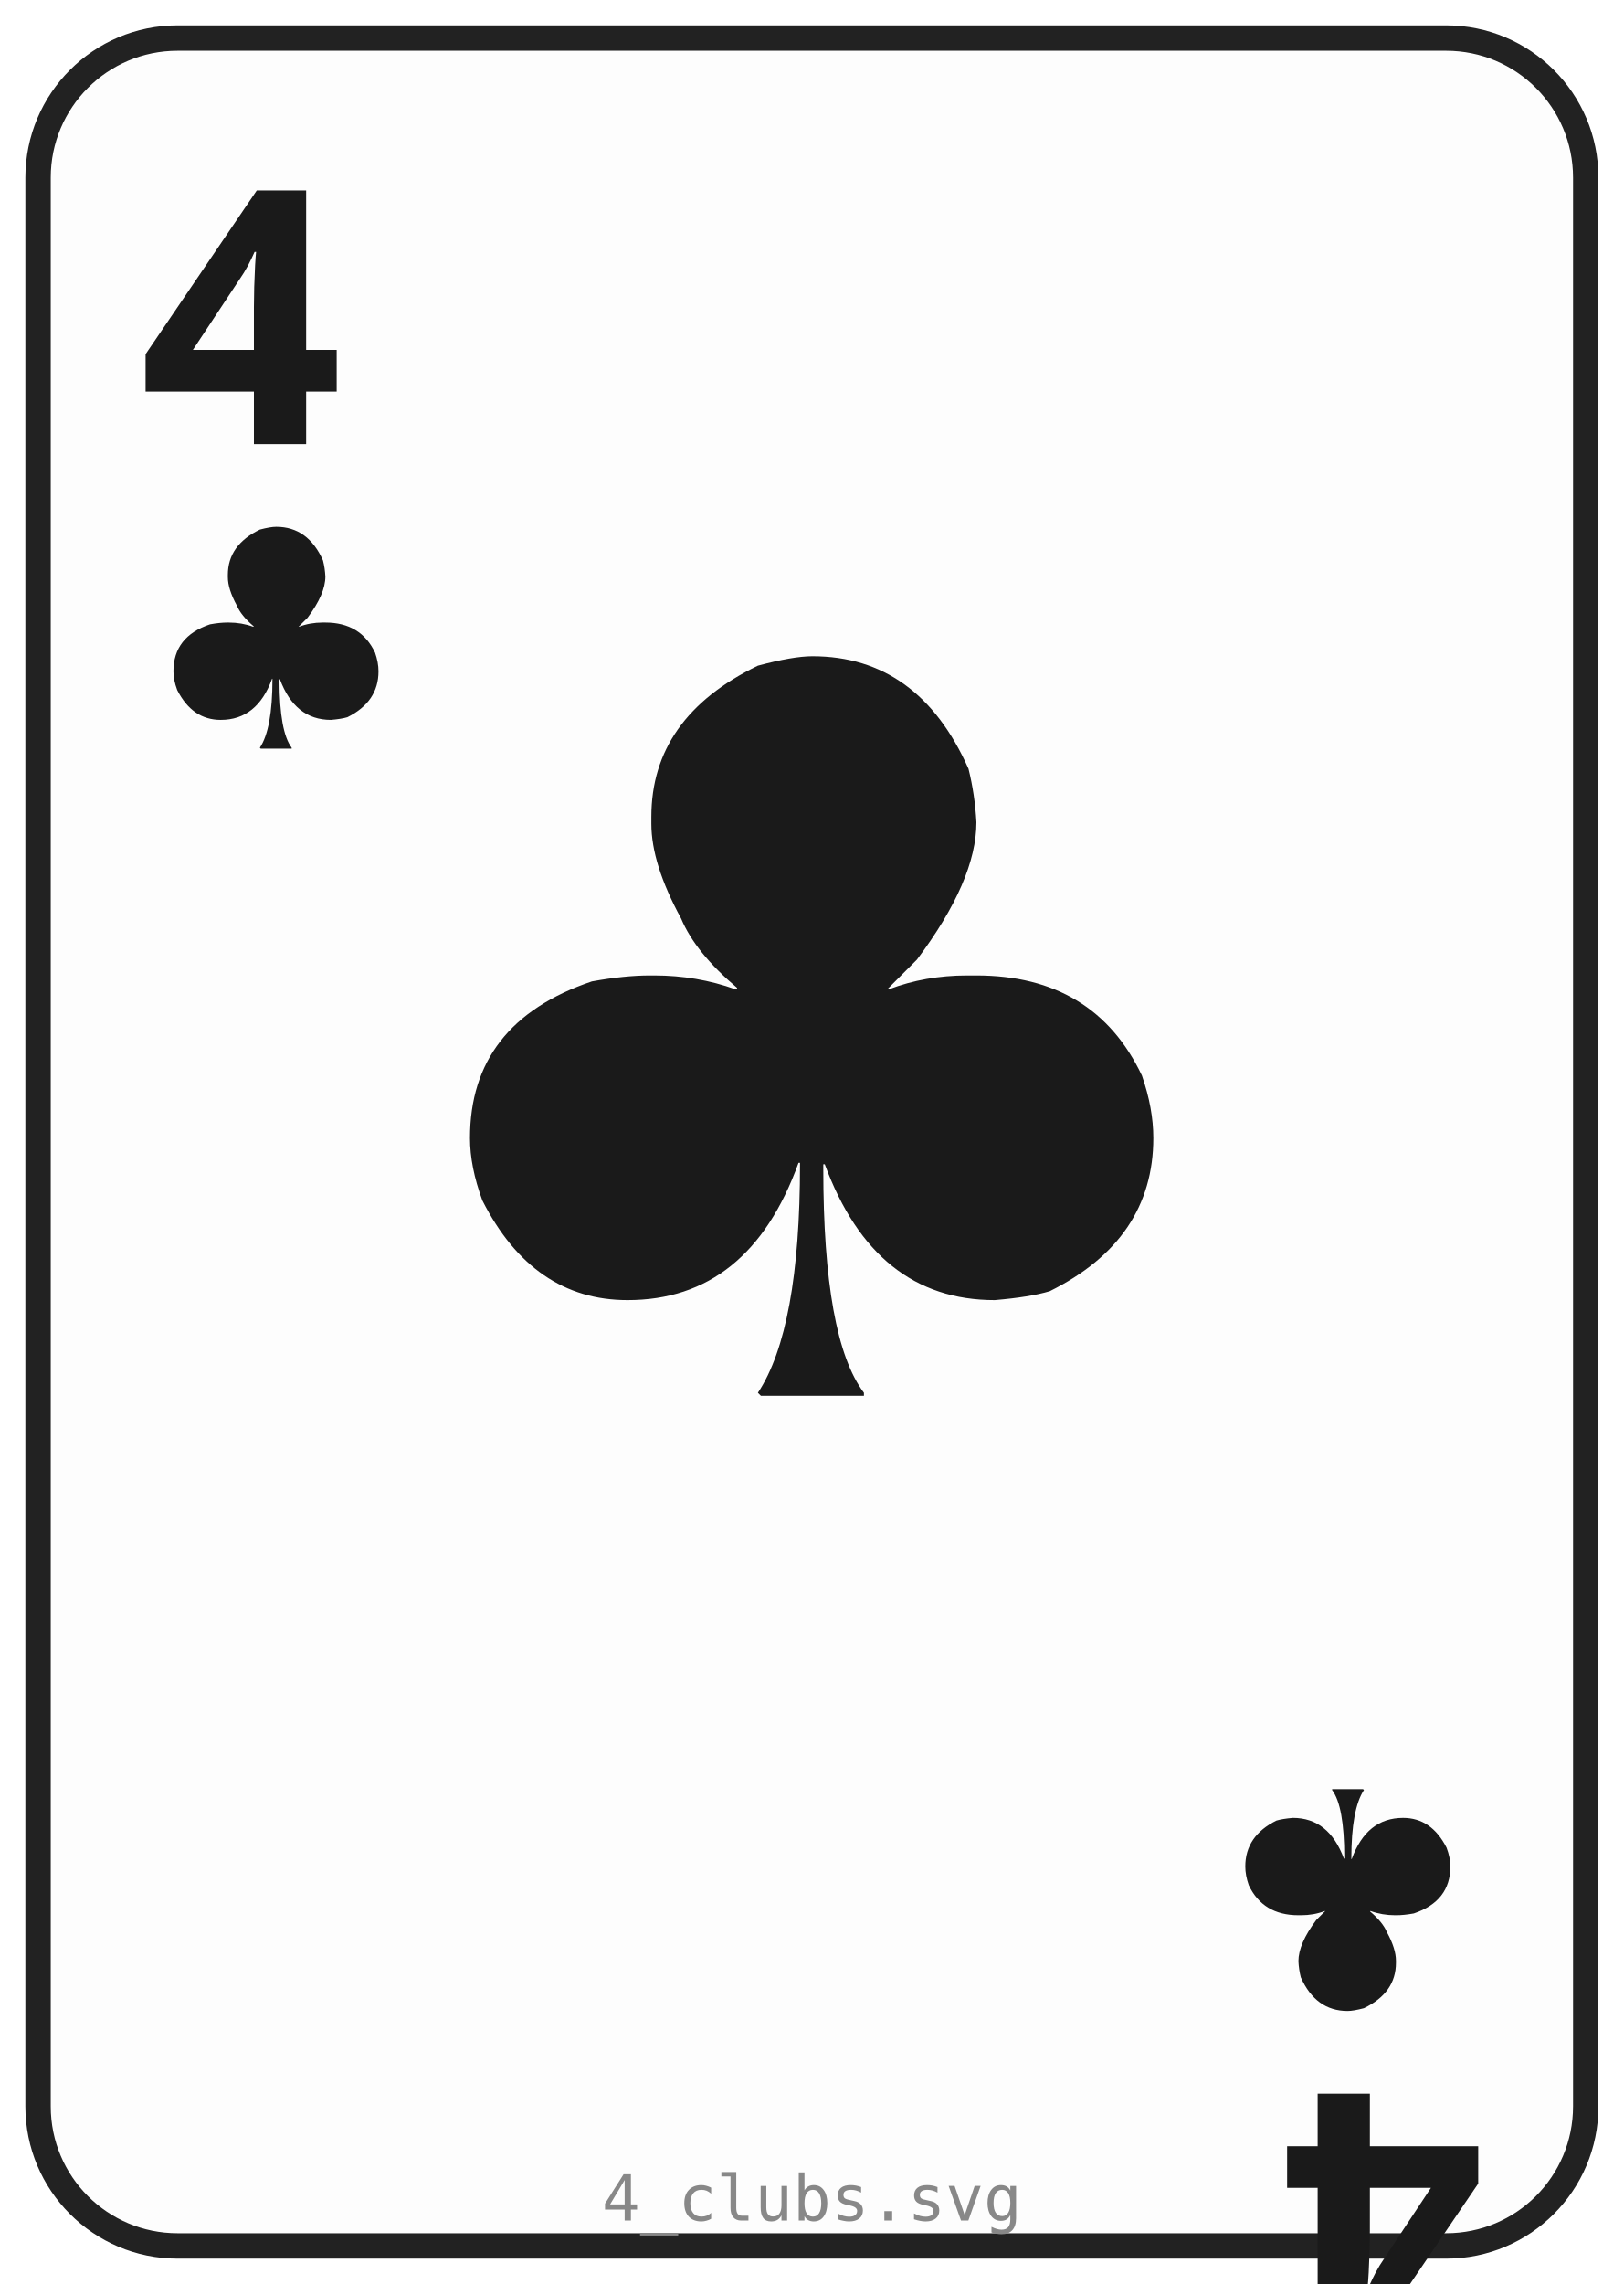
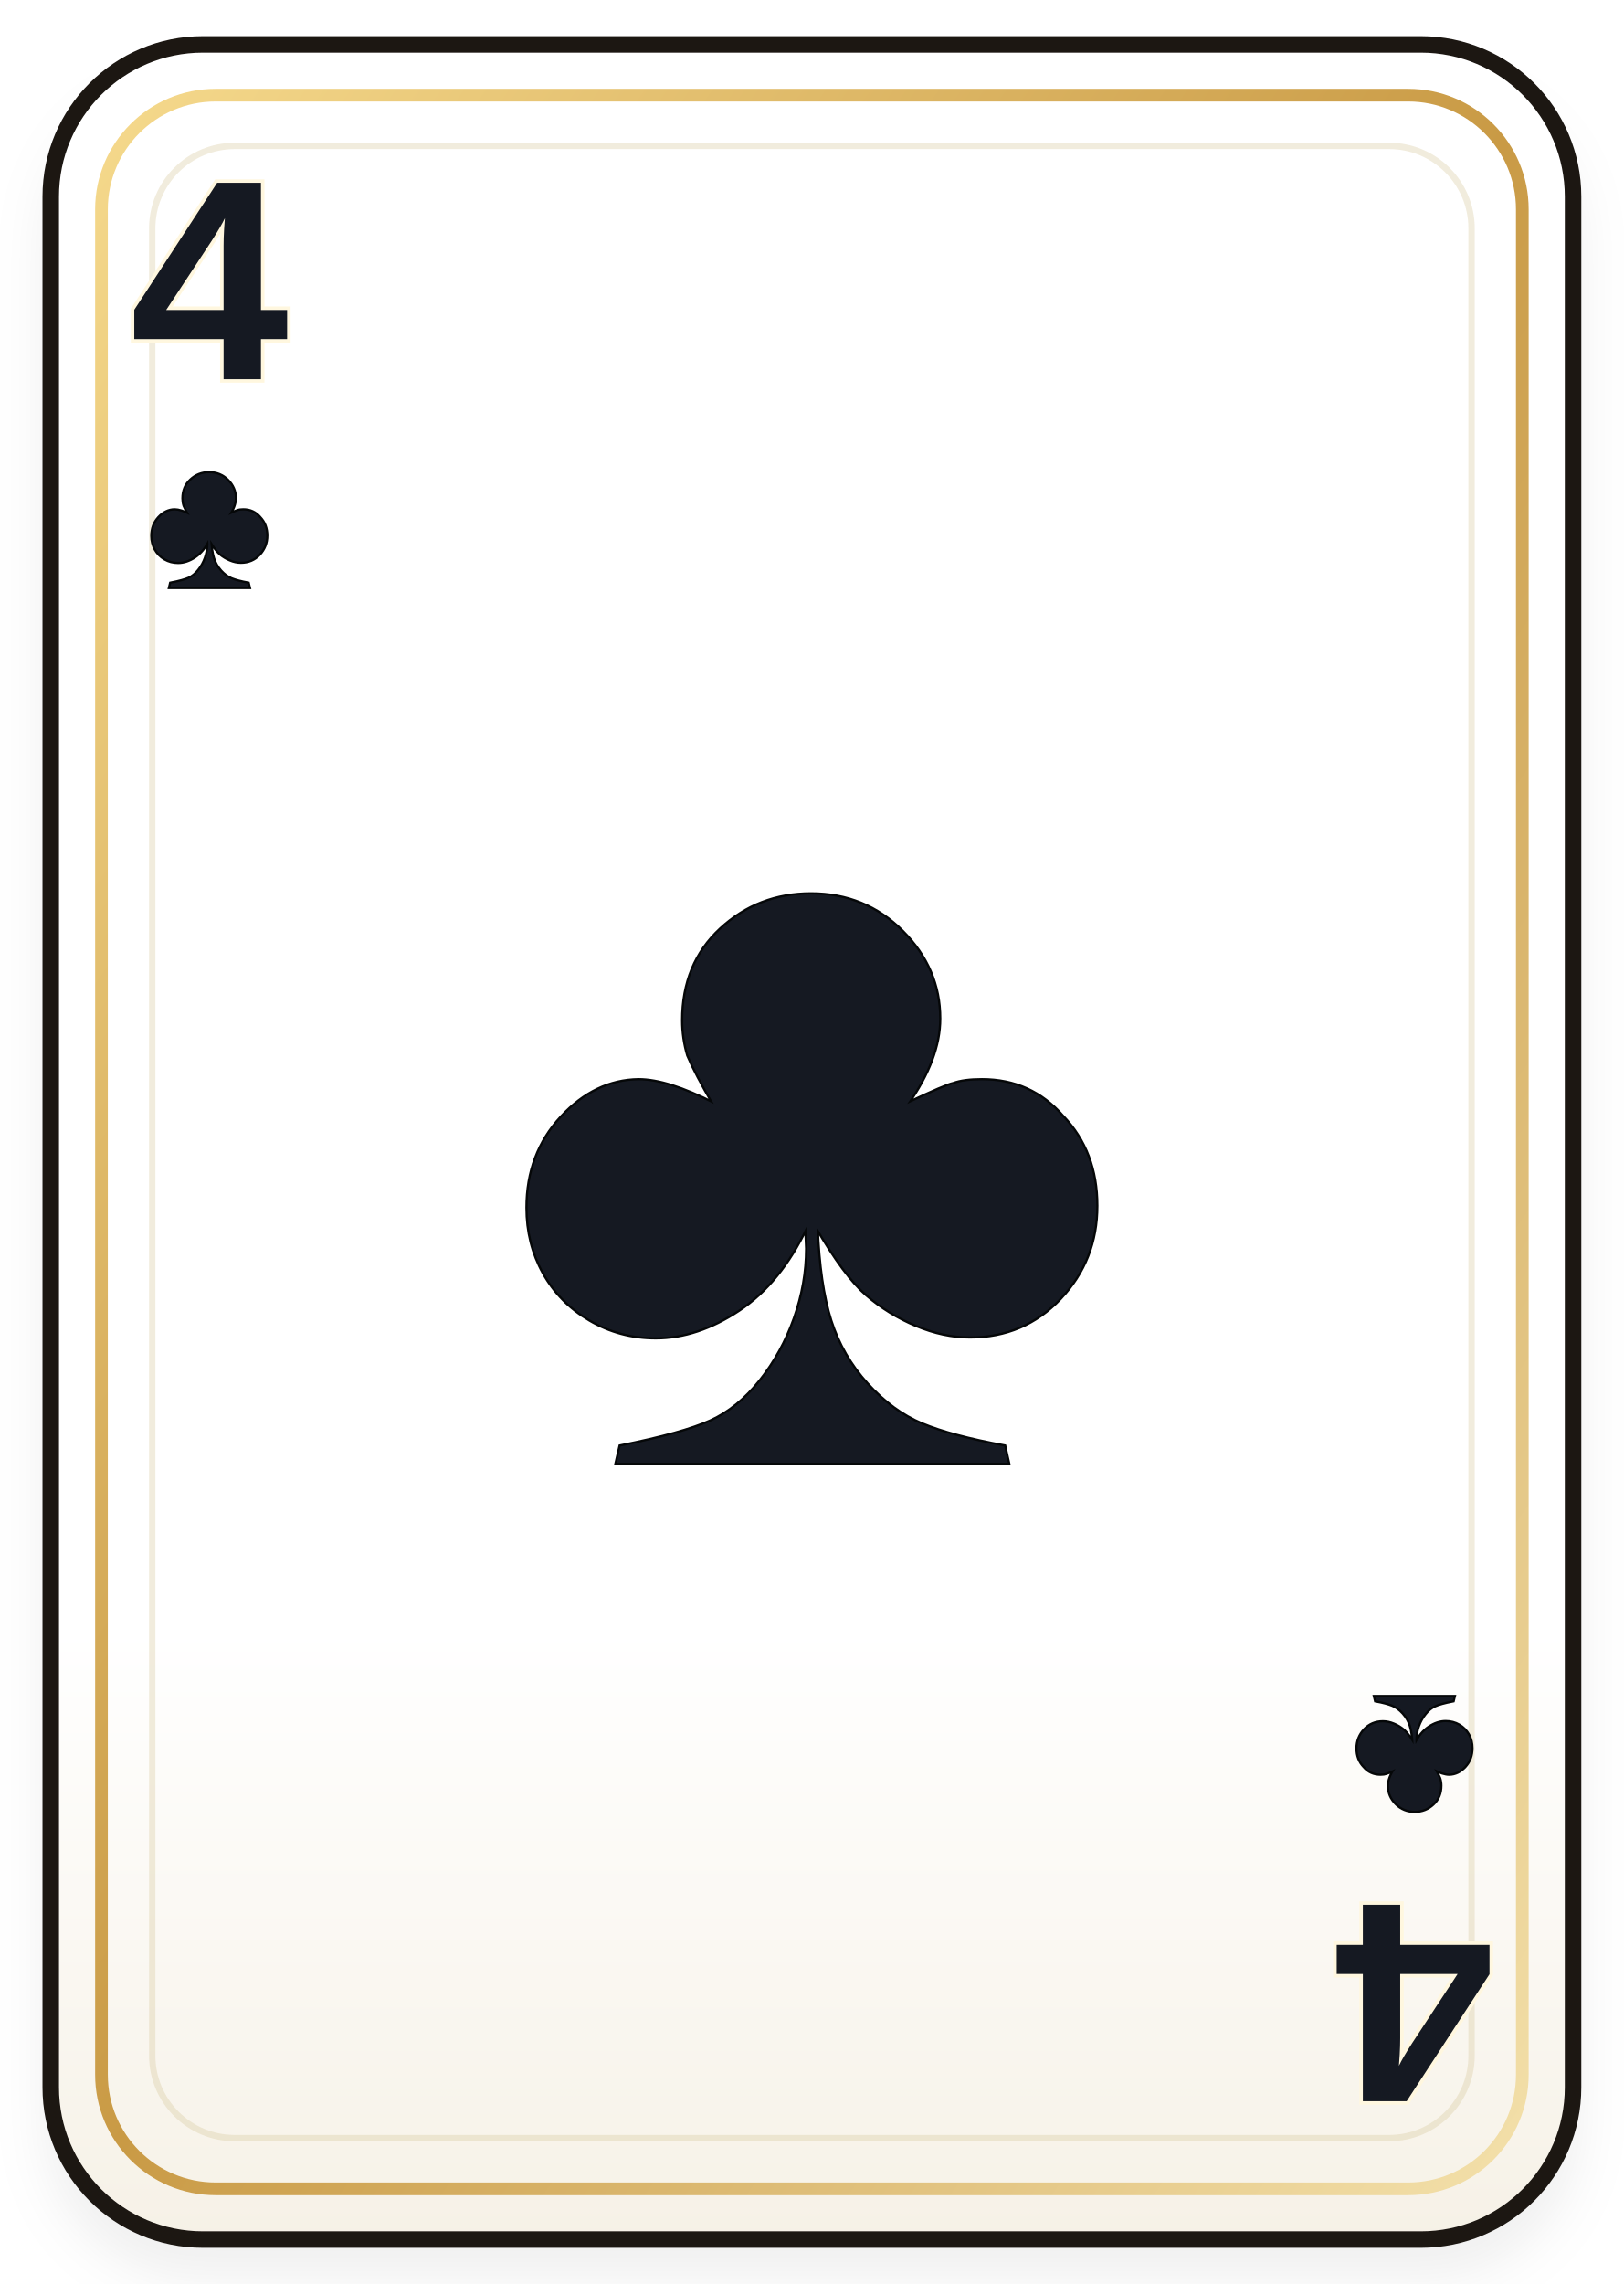
<svg xmlns="http://www.w3.org/2000/svg" viewBox="0 0 256 360" width="256" height="360">
-   <rect x="6" y="6" width="244" height="348" rx="22" ry="22" fill="#fdfdfd" stroke="#222" stroke-width="4" />
-   <g font-family="'Trebuchet MS', sans-serif" font-weight="700" fill="#1a1a1a">
-     <text x="22" y="70" font-size="56" text-anchor="start">4</text>
-     <text x="22" y="118" font-size="48" text-anchor="start" font-family="serif">♣</text>
-     <g transform="translate(234 330) rotate(180)">
-       <text x="0" y="0" font-size="56">4</text>
-       <text x="0" y="48" font-size="48" font-family="serif">♣</text>
-     </g>
-     <text x="128" y="220" font-size="160" font-family="serif" text-anchor="middle">♣</text>
+   <defs>
+     <linearGradient id="card-4-clubs-paper" x1="0" y1="0" x2="0" y2="1">
+       <stop offset="0" stop-color="#ffffff" />
+       <stop offset="0.72" stop-color="#ffffff" />
+       <stop offset="1" stop-color="#f6f1e6" />
+     </linearGradient>
+     <linearGradient id="card-4-clubs-gold" x1="0" y1="0" x2="1" y2="1">
+       <stop offset="0" stop-color="#f5d98c" />
+       <stop offset="0.5" stop-color="#c99a45" />
+       <stop offset="1" stop-color="#f3e0aa" />
+     </linearGradient>
+     <filter id="card-4-clubs-shadow" x="-12%" y="-12%" width="124%" height="124%">
+       <feDropShadow dx="0" dy="6" stdDeviation="4" flood-color="#000000" flood-opacity="0.24" />
+     </filter>
+   </defs>
+   <rect x="7" y="8" width="242" height="345" rx="24" fill="#15100c" opacity="0.26" filter="url(#card-4-clubs-shadow)" />
+   <rect x="8" y="7" width="240" height="346" rx="24" fill="url(#card-4-clubs-paper)" stroke="#1c1712" stroke-width="2.6" />
+   <rect x="16" y="15" width="224" height="330" rx="18" fill="none" stroke="url(#card-4-clubs-gold)" stroke-width="2" />
+   <rect x="24" y="23" width="208" height="314" rx="13" fill="none" stroke="#d8c89e" stroke-opacity="0.34" stroke-width="1" />
+   <g>
+     <text transform="translate(128 188)" x="0" y="0" font-size="150" text-anchor="middle" dominant-baseline="middle" fill="#151922" stroke="#050708" stroke-width="0.7" paint-order="stroke fill" font-family="Georgia, 'Times New Roman', serif" font-weight="700">♣</text>
  </g>
-   <text x="128" y="350" font-size="10" text-anchor="middle" fill="#888" font-family="monospace">4_clubs.svg</text>
+   <g>
+     <text transform="translate(33 47)" x="0" y="0" font-size="45" text-anchor="middle" dominant-baseline="middle" fill="#151922" stroke="#fff7df" stroke-width="1.1" paint-order="stroke fill" font-family="'Trebuchet MS', Arial, sans-serif" font-weight="900">4</text>
+     <text transform="translate(33 84)" x="0" y="0" font-size="30" text-anchor="middle" dominant-baseline="middle" fill="#151922" stroke="#050708" stroke-width="0.7" paint-order="stroke fill" font-family="Georgia, 'Times New Roman', serif" font-weight="700">♣</text>
+   </g>
+   <g transform="translate(256 360) rotate(180)">
+     <text transform="translate(33 47)" x="0" y="0" font-size="45" text-anchor="middle" dominant-baseline="middle" fill="#151922" stroke="#fff7df" stroke-width="1.1" paint-order="stroke fill" font-family="'Trebuchet MS', Arial, sans-serif" font-weight="900">4</text>
+     <text transform="translate(33 84)" x="0" y="0" font-size="30" text-anchor="middle" dominant-baseline="middle" fill="#151922" stroke="#050708" stroke-width="0.7" paint-order="stroke fill" font-family="Georgia, 'Times New Roman', serif" font-weight="700">♣</text>
+   </g>
</svg>
